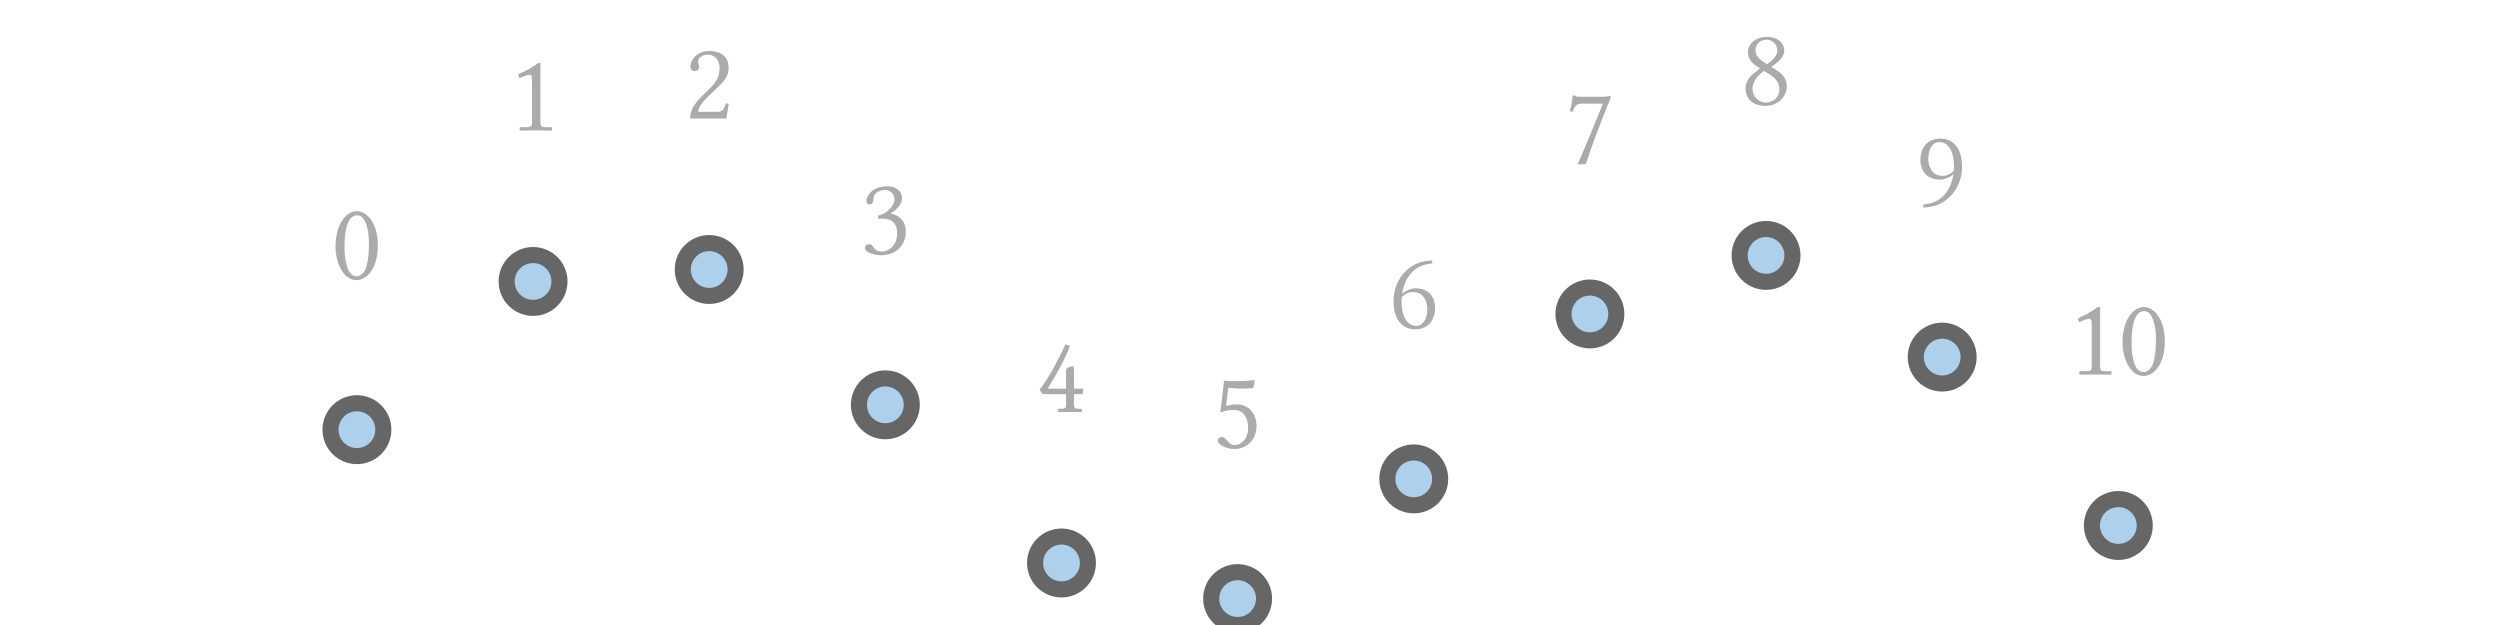
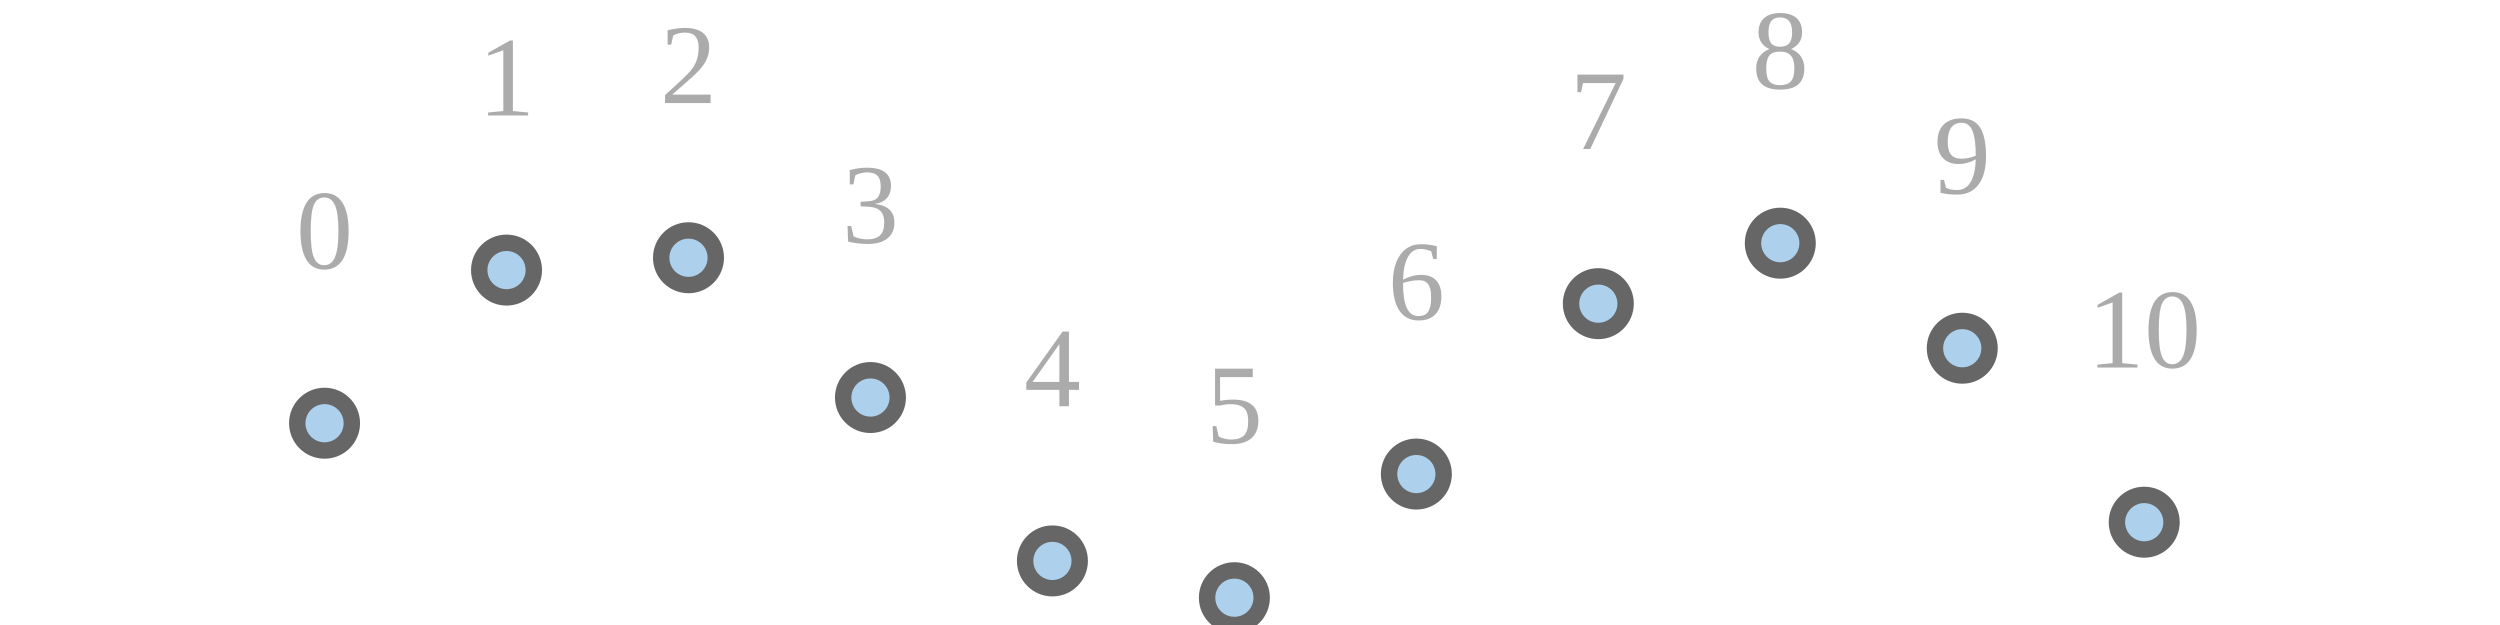
<svg xmlns="http://www.w3.org/2000/svg" height="100" stroke-opacity="1" viewBox="0 0 400 100" font-size="1" width="400" stroke="rgb(0,0,0)" version="1.1">
  <defs>
  </defs>
-   <g stroke-linejoin="miter" stroke-opacity="1.0" fill-opacity="0.33" stroke="rgb(0,0,0)" fill-rule="evenodd" stroke-width="0.0" fill="rgb(0,0,0)" stroke-linecap="butt" stroke-miterlimit="10.0">
-     <path d="M 330.744,59.928 ZM 334.259,51.011 c -0.355,-0 -1.178,0.337 -1.589 0.523l -0.224,-0.58 c 1.645,-0.766 2.281,-1.159 3.216 -1.832h 0.355 v 9.404 c 0,0.673 0.093,0.86 0.71 0.86h 0.972 c 0.056,-0 0.15,0.037 0.15 0.15v 0.411 l -2.561,-0.037 l -2.599,0.037 v -0.411 c 0.019,-0.056 0.037,-0.15 0.15 -0.15h 1.122 c 0.71,-0 0.71,-0.318 0.71 -0.86v -6.431 c 0,-0.636 0,-1.084 -0.411 -1.084ZM 338.933,59.928 ZM 343.027,49.777 c -0.804,-0 -1.982,0.785 -1.982 5.141c 0,1.533 0.28,4.618 1.926 4.618c 0.318,-0 1.215,-0.206 1.608 -1.664c 0.243,-0.897 0.374,-2.019 0.374 -3.646c 0,-2.374 -0.598,-3.702 -1.14 -4.169c -0.206,-0.187 -0.486,-0.28 -0.785 -0.28ZM 343.027,49.777 ZM 342.952,60.152 c -2,-0 -3.346,-2.561 -3.346 -5.421c 0,-3.496 1.664,-5.609 3.421 -5.609c 0.804,-0 1.608,0.505 2.15 1.234c 0.785,1.047 1.196,2.449 1.196 4.206c 0,4.15 -2.056,5.59 -3.421 5.59Z" />
+   <g stroke-linejoin="miter" stroke-opacity="0.0" fill-opacity="0.0" stroke="rgb(0,0,0)" fill-rule="evenodd" stroke-width="0.0" fill="rgb(0,0,0)" stroke-linecap="butt" stroke-miterlimit="10.0">
+     <path d="M 353.068,64.628 l -0,-19.984 h -19.984 l -0,19.984 Z" />
  </g>
-   <g stroke-linejoin="miter" stroke-opacity="1.0" fill-opacity="0.5" stroke="rgb(102,102,102)" stroke-width="2.573" fill="rgb(93,165,218)" stroke-linecap="butt" stroke-miterlimit="10.0">
-     <path d="M 343.16,84.079 c 0,-2.335 -1.893,-4.227 -4.227 -4.227c -2.335,-0 -4.227,1.893 -4.227 4.227c -0,2.335 1.893,4.227 4.227 4.227c 2.335,0 4.227,-1.893 4.227 -4.227Z" />
+   <g stroke-linejoin="miter" stroke-opacity="1.0" fill-opacity="0.33" font-size="18.168px" stroke="rgb(0,0,0)" fill-rule="evenodd" stroke-width="0.0" fill="rgb(0,0,0)" stroke-linecap="butt" stroke-miterlimit="10.0">
+     <text dominant-baseline="middle" transform="matrix(1,-0,0,1,343.0758,54.6362)" stroke="none" text-anchor="middle">10
+     </text>
  </g>
-   <g stroke-linejoin="miter" stroke-opacity="1.0" fill-opacity="0.33" stroke="rgb(0,0,0)" fill-rule="evenodd" stroke-width="0.0" fill="rgb(0,0,0)" stroke-linecap="butt" stroke-miterlimit="10.0">
-     <path d="M 306.656,32.981 ZM 312.62,27.298 c 0,-0.187 0.019,-0.467 0.019 -0.654c 0,-3.141 -1.402,-3.926 -2.356 -3.926c -0.86,-0 -1.757,0.804 -1.757 2.748c 0,0.897 0.449,2.673 2.225 2.673c 0.393,-0 1.103,-0.037 1.869 -0.841ZM 312.62,27.298 ZM 307.703,32.72 c 1.234,-0.112 2.262,-0.43 3.178 -1.309c 0.841,-0.841 1.458,-2.094 1.683 -3.589c -0.43,0.523 -1.477,0.916 -2.169 0.916c -2.767,-0 -3.141,-2.281 -3.141 -3.141c 0,-1.271 0.636,-3.421 3.216 -3.421c 1.383,-0 3.459,0.804 3.459 4.524c 0,1.72 -0.598,3.402 -1.869 4.692c -1.196,1.215 -2.468,1.72 -4.3 1.813Z" />
+   <g stroke-linejoin="miter" stroke-opacity="1.0" fill-opacity="0.5" stroke="rgb(102,102,102)" stroke-width="2.625" fill="rgb(93,165,218)" stroke-linecap="butt" stroke-miterlimit="10.0">
+     <path d="M 347.443,83.553 c 0,-2.412 -1.955,-4.367 -4.367 -4.367c -2.412,-0 -4.367,1.955 -4.367 4.367c -0,2.412 1.955,4.367 4.367 4.367c 2.412,0 4.367,-1.955 4.367 -4.367Z" />
  </g>
-   <g stroke-linejoin="miter" stroke-opacity="1.0" fill-opacity="0.5" stroke="rgb(102,102,102)" stroke-width="2.573" fill="rgb(93,165,218)" stroke-linecap="butt" stroke-miterlimit="10.0">
-     <path d="M 314.978,57.133 c 0,-2.335 -1.893,-4.227 -4.227 -4.227c -2.335,-0 -4.227,1.893 -4.227 4.227c -0,2.335 1.893,4.227 4.227 4.227c 2.335,0 4.227,-1.893 4.227 -4.227Z" />
+   <g stroke-linejoin="miter" stroke-opacity="0.0" fill-opacity="0.0" stroke="rgb(0,0,0)" fill-rule="evenodd" stroke-width="0.0" fill="rgb(0,0,0)" stroke-linecap="butt" stroke-miterlimit="10.0">
+     <path d="M 318.957,36.791 l -0,-19.984 h -9.992 l -0,19.984 Z" />
  </g>
-   <g stroke-linejoin="miter" stroke-opacity="1.0" fill-opacity="0.33" stroke="rgb(0,0,0)" fill-rule="evenodd" stroke-width="0.0" fill="rgb(0,0,0)" stroke-linecap="butt" stroke-miterlimit="10.0">
-     <path d="M 278.473,16.713 ZM 282.623,6.356 c -1.066,-0 -1.757,0.841 -1.757 1.664c 0,0.542 0.224,1.196 1.346 1.926l 0.542,0.337 c 0.486,-0.355 1.627,-1.215 1.627 -2.169c 0,-0.823 -0.598,-1.757 -1.757 -1.757ZM 282.623,6.356 ZM 285.484,8.132 c 0,1.14 -1.29,2.038 -2.075 2.561l 1.084,0.71 c 0.916,0.598 1.383,1.421 1.383 2.449c 0,1.346 -1.103,3.085 -3.421 3.085c -1.869,-0 -3.159,-0.991 -3.159 -2.804c 0,-0.692 0.299,-1.496 1.028 -2.131c 0.449,-0.393 0.841,-0.729 1.29 -1.066l -0.318,-0.187 c -1.084,-0.673 -1.627,-1.402 -1.627 -2.393c 0,-1.365 1.234,-2.449 3.047 -2.449c 1.739,-0 2.767,0.953 2.767 2.225ZM 285.484,8.132 ZM 282.493,16.414 c 0.804,-0 2.206,-0.43 2.206 -2.206c 0,-0.841 -0.523,-1.683 -1.627 -2.356l -0.823,-0.505 c -1.514,1.01 -1.851,2.262 -1.851 2.785c 0,1.589 1.29,2.281 2.094 2.281Z" />
+   <g stroke-linejoin="miter" stroke-opacity="1.0" fill-opacity="0.33" font-size="18.168px" stroke="rgb(0,0,0)" fill-rule="evenodd" stroke-width="0.0" fill="rgb(0,0,0)" stroke-linecap="butt" stroke-miterlimit="10.0">
+     <text dominant-baseline="middle" transform="matrix(1,-0,0,1,313.961,26.7984)" stroke="none" text-anchor="middle">9
+     </text>
  </g>
-   <g stroke-linejoin="miter" stroke-opacity="1.0" fill-opacity="0.5" stroke="rgb(102,102,102)" stroke-width="2.573" fill="rgb(93,165,218)" stroke-linecap="butt" stroke-miterlimit="10.0">
-     <path d="M 286.795,40.865 c 0,-2.335 -1.893,-4.227 -4.227 -4.227c -2.335,-0 -4.227,1.893 -4.227 4.227c -0,2.335 1.893,4.227 4.227 4.227c 2.335,0 4.227,-1.893 4.227 -4.227Z" />
+   <g stroke-linejoin="miter" stroke-opacity="1.0" fill-opacity="0.5" stroke="rgb(102,102,102)" stroke-width="2.625" fill="rgb(93,165,218)" stroke-linecap="butt" stroke-miterlimit="10.0">
+     <path d="M 318.328,55.715 c 0,-2.412 -1.955,-4.367 -4.367 -4.367c -2.412,-0 -4.367,1.955 -4.367 4.367c -0,2.412 1.955,4.367 4.367 4.367c 2.412,0 4.367,-1.955 4.367 -4.367Z" />
  </g>
-   <g stroke-linejoin="miter" stroke-opacity="1.0" fill-opacity="0.33" stroke="rgb(0,0,0)" fill-rule="evenodd" stroke-width="0.0" fill="rgb(0,0,0)" stroke-linecap="butt" stroke-miterlimit="10.0">
-     <path d="M 250.291,26.08 ZM 253.095,16.583 c -0.823,-0 -1.103,0.337 -1.458 1.29l -0.486,-0.075 c 0.224,-0.766 0.411,-1.477 0.467 -2.524h 0.393 c 0.075,0.112 0.131,0.206 0.561 0.206h 3.552 c 0.673,-0 1.066,-0.019 1.365 -0.112l 0.28,0.131 c -1.982,4.823 -3.029,7.74 -4.038 10.75l -1.215,0.056 l -0.056,-0.112 c 1.196,-2.692 2.617,-6.169 4.001 -9.609h -3.365 Z" />
+   <g stroke-linejoin="miter" stroke-opacity="0.0" fill-opacity="0.0" stroke="rgb(0,0,0)" fill-rule="evenodd" stroke-width="0.0" fill="rgb(0,0,0)" stroke-linecap="butt" stroke-miterlimit="10.0">
+     <path d="M 289.842,19.984 l -0,-19.984 h -9.992 l -0,19.984 Z" />
  </g>
-   <g stroke-linejoin="miter" stroke-opacity="1.0" fill-opacity="0.5" stroke="rgb(102,102,102)" stroke-width="2.573" fill="rgb(93,165,218)" stroke-linecap="butt" stroke-miterlimit="10.0">
-     <path d="M 258.612,50.232 c 0,-2.335 -1.893,-4.227 -4.227 -4.227c -2.335,-0 -4.227,1.893 -4.227 4.227c -0,2.335 1.893,4.227 4.227 4.227c 2.335,0 4.227,-1.893 4.227 -4.227Z" />
+   <g stroke-linejoin="miter" stroke-opacity="1.0" fill-opacity="0.33" font-size="18.168px" stroke="rgb(0,0,0)" fill-rule="evenodd" stroke-width="0.0" fill="rgb(0,0,0)" stroke-linecap="butt" stroke-miterlimit="10.0">
+     <text dominant-baseline="middle" transform="matrix(1,-0,0,1,284.8463,9.9922)" stroke="none" text-anchor="middle">8
+     </text>
  </g>
-   <g stroke-linejoin="miter" stroke-opacity="1.0" fill-opacity="0.33" stroke="rgb(0,0,0)" fill-rule="evenodd" stroke-width="0.0" fill="rgb(0,0,0)" stroke-linecap="butt" stroke-miterlimit="10.0">
-     <path d="M 222.108,52.471 ZM 224.277,47.573 c -0.019,0.187 -0.019,0.467 -0.019 0.654c 0,3.141 1.402,3.926 2.337 3.926c 0.86,-0 1.776,-0.804 1.776 -2.748c 0,-0.879 -0.449,-2.673 -2.243 -2.673c -0.393,-0 -1.103,0.037 -1.851 0.841ZM 224.277,47.573 ZM 229.175,42.151 c -1.215,0.112 -2.262,0.43 -3.159 1.309c -0.86,0.841 -1.477,2.094 -1.683 3.589c 0.43,-0.523 1.458,-0.916 2.169 -0.916c 2.767,-0 3.122,2.281 3.122 3.141c 0,1.271 -0.636,3.421 -3.216 3.421c -1.365,-0 -3.44,-0.804 -3.44 -4.524c 0,-1.72 0.58,-3.402 1.869 -4.692c 1.196,-1.215 2.449,-1.72 4.281 -1.813Z" />
+   <g stroke-linejoin="miter" stroke-opacity="1.0" fill-opacity="0.5" stroke="rgb(102,102,102)" stroke-width="2.625" fill="rgb(93,165,218)" stroke-linecap="butt" stroke-miterlimit="10.0">
+     <path d="M 289.214,38.909 c 0,-2.412 -1.955,-4.367 -4.367 -4.367c -2.412,-0 -4.367,1.955 -4.367 4.367c -0,2.412 1.955,4.367 4.367 4.367c 2.412,0 4.367,-1.955 4.367 -4.367Z" />
  </g>
-   <g stroke-linejoin="miter" stroke-opacity="1.0" fill-opacity="0.5" stroke="rgb(102,102,102)" stroke-width="2.573" fill="rgb(93,165,218)" stroke-linecap="butt" stroke-miterlimit="10.0">
-     <path d="M 230.429,76.622 c 0,-2.335 -1.893,-4.227 -4.227 -4.227c -2.335,-0 -4.227,1.893 -4.227 4.227c -0,2.335 1.893,4.227 4.227 4.227c 2.335,0 4.227,-1.893 4.227 -4.227Z" />
+   <g stroke-linejoin="miter" stroke-opacity="0.0" fill-opacity="0.0" stroke="rgb(0,0,0)" fill-rule="evenodd" stroke-width="0.0" fill="rgb(0,0,0)" stroke-linecap="butt" stroke-miterlimit="10.0">
+     <path d="M 260.728,29.661 l -0,-19.984 h -9.992 l -0,19.984 Z" />
  </g>
-   <g stroke-linejoin="miter" stroke-opacity="1.0" fill-opacity="0.33" stroke="rgb(0,0,0)" fill-rule="evenodd" stroke-width="0.0" fill="rgb(0,0,0)" stroke-linecap="butt" stroke-miterlimit="10.0">
-     <path d="M 193.925,71.621 ZM 199.702,68.462 c 0,-1.926 -1.047,-2.879 -2.206 -2.879c -0.86,-0 -1.514,0.131 -2.243 0.43l 0.598,-5.104 c 0.617,0.056 1.253,0.075 1.907 0.075c 0.935,-0 1.907,-0.056 2.916 -0.168l 0.112,0.056 l -0.28,1.215 c -0.729,0.075 -1.327,0.093 -1.851 0.093c -0.841,-0 -1.477,-0.075 -2.131 -0.15l -0.355,2.954 c 0.393,-0.15 1.066,-0.28 1.795 -0.28c 1.982,-0 3.085,1.72 3.085 3.44c 0,2.094 -1.458,3.702 -3.571 3.702c -1.066,-0 -2.617,-0.598 -2.617 -1.327c 0,-0.355 0.299,-0.598 0.636 -0.598c 0.374,-0 0.617,0.28 0.841 0.58c 0.28,0.337 0.58,0.71 1.178 0.71c 1.196,-0 2.187,-1.122 2.187 -2.748Z" />
+   <g stroke-linejoin="miter" stroke-opacity="1.0" fill-opacity="0.33" font-size="18.168px" stroke="rgb(0,0,0)" fill-rule="evenodd" stroke-width="0.0" fill="rgb(0,0,0)" stroke-linecap="butt" stroke-miterlimit="10.0">
+     <text dominant-baseline="middle" transform="matrix(1,-0,0,1,255.7315,19.6691)" stroke="none" text-anchor="middle">7
+     </text>
  </g>
-   <g stroke-linejoin="miter" stroke-opacity="1.0" fill-opacity="0.5" stroke="rgb(102,102,102)" stroke-width="2.573" fill="rgb(93,165,218)" stroke-linecap="butt" stroke-miterlimit="10.0">
-     <path d="M 202.247,95.773 c 0,-2.335 -1.893,-4.227 -4.227 -4.227c -2.335,-0 -4.227,1.893 -4.227 4.227c -0,2.335 1.893,4.227 4.227 4.227c 2.335,0 4.227,-1.893 4.227 -4.227Z" />
+   <g stroke-linejoin="miter" stroke-opacity="1.0" fill-opacity="0.5" stroke="rgb(102,102,102)" stroke-width="2.625" fill="rgb(93,165,218)" stroke-linecap="butt" stroke-miterlimit="10.0">
+     <path d="M 260.099,48.586 c 0,-2.412 -1.955,-4.367 -4.367 -4.367c -2.412,-0 -4.367,1.955 -4.367 4.367c -0,2.412 1.955,4.367 4.367 4.367c 2.412,0 4.367,-1.955 4.367 -4.367Z" />
  </g>
-   <g stroke-linejoin="miter" stroke-opacity="1.0" fill-opacity="0.33" stroke="rgb(0,0,0)" fill-rule="evenodd" stroke-width="0.0" fill="rgb(0,0,0)" stroke-linecap="butt" stroke-miterlimit="10.0">
-     <path d="M 165.743,65.925 ZM 170.566,59.288 c 0,-0.131 0.019,-0.28 0.187 -0.374c 0.206,-0.15 0.542,-0.318 0.823 -0.318c 0.243,-0 0.262,0.206 0.262 0.58v 3.01 h 1.514 l -0.112,0.879 h -1.402 v 1.552 c 0,0.523 0.075,0.785 0.617 0.785h 0.505 c 0.112,-0 0.131,0.093 0.131 0.131v 0.411 c 0,-0 -1.196,-0.037 -1.982 -0.037c -0.71,-0 -1.813,0.037 -1.813 0.037v -0.411 c 0,-0.037 0.019,-0.131 0.131 -0.131h 0.505 c 0.58,-0 0.636,-0.243 0.636 -0.785v -1.552 h -3.664 c -0.075,-0 -0.112,-0.037 -0.168 -0.112l -0.15,-0.206 l -0.224,-0.393 c -0.019,-0 -0.019,-0.019 -0.019 -0.037c 0,-0.019 0.019,-0.037 0.037 -0.056c 1.215,-1.346 3.365,-5.515 4.038 -7.048c 0.019,-0.075 0.056,-0.093 0.131 -0.093c 0.019,-0 0.43,0.168 0.654 0.206c -0.841,2.262 -2.225,4.692 -3.589 6.861h 2.954 v -2.898 Z" />
+   <g stroke-linejoin="miter" stroke-opacity="0.0" fill-opacity="0.0" stroke="rgb(0,0,0)" fill-rule="evenodd" stroke-width="0.0" fill="rgb(0,0,0)" stroke-linecap="butt" stroke-miterlimit="10.0">
+     <path d="M 231.613,56.924 l -0,-19.984 h -9.992 l -0,19.984 Z" />
  </g>
-   <g stroke-linejoin="miter" stroke-opacity="1.0" fill-opacity="0.5" stroke="rgb(102,102,102)" stroke-width="2.573" fill="rgb(93,165,218)" stroke-linecap="butt" stroke-miterlimit="10.0">
-     <path d="M 174.064,90.076 c 0,-2.335 -1.893,-4.227 -4.227 -4.227c -2.335,-0 -4.227,1.893 -4.227 4.227c -0,2.335 1.893,4.227 4.227 4.227c 2.335,0 4.227,-1.893 4.227 -4.227Z" />
+   <g stroke-linejoin="miter" stroke-opacity="1.0" fill-opacity="0.33" font-size="18.168px" stroke="rgb(0,0,0)" fill-rule="evenodd" stroke-width="0.0" fill="rgb(0,0,0)" stroke-linecap="butt" stroke-miterlimit="10.0">
+     <text dominant-baseline="middle" transform="matrix(1,-0,0,1,226.6167,46.9322)" stroke="none" text-anchor="middle">6
+     </text>
  </g>
-   <g stroke-linejoin="miter" stroke-opacity="1.0" fill-opacity="0.33" stroke="rgb(0,0,0)" fill-rule="evenodd" stroke-width="0.0" fill="rgb(0,0,0)" stroke-linecap="butt" stroke-miterlimit="10.0">
-     <path d="M 137.56,40.619 ZM 141.598,30.393 c -0.467,-0 -1.832,0.262 -1.832 1.402c 0,0.337 -0.131,0.916 -0.636 0.916c -0.486,-0 -0.523,-0.542 -0.523 -0.598c 0,-0.58 0.766,-2.3 3.365 -2.3c 1.813,-0 2.356,1.14 2.356 1.888c 0,0.467 -0.15,1.402 -1.832 2.468c 1.047,0.168 2.43,0.935 2.43 2.879c 0,2.468 -1.869,3.795 -3.982 3.795c -1.066,-0 -2.561,-0.467 -2.561 -1.178c 0,-0.28 0.28,-0.598 0.654 -0.598c 0.355,-0 0.523,0.187 0.692 0.43c 0.206,0.318 0.542,0.766 1.44 0.766c 0.617,-0 2.374,-0.617 2.374 -2.973c 0,-2 -1.402,-2.318 -2.412 -2.318c -0.168,-0 -0.374,0.037 -0.58 0.075l -0.075,-0.561 c 1.44,-0.243 2.636,-1.645 2.636 -2.505c 0,-1.066 -0.748,-1.589 -1.514 -1.589Z" />
+   <g stroke-linejoin="miter" stroke-opacity="1.0" fill-opacity="0.5" stroke="rgb(102,102,102)" stroke-width="2.625" fill="rgb(93,165,218)" stroke-linecap="butt" stroke-miterlimit="10.0">
+     <path d="M 230.984,75.849 c 0,-2.412 -1.955,-4.367 -4.367 -4.367c -2.412,-0 -4.367,1.955 -4.367 4.367c -0,2.412 1.955,4.367 4.367 4.367c 2.412,0 4.367,-1.955 4.367 -4.367Z" />
  </g>
-   <g stroke-linejoin="miter" stroke-opacity="1.0" fill-opacity="0.5" stroke="rgb(102,102,102)" stroke-width="2.573" fill="rgb(93,165,218)" stroke-linecap="butt" stroke-miterlimit="10.0">
-     <path d="M 145.882,64.77 c 0,-2.335 -1.893,-4.227 -4.227 -4.227c -2.335,-0 -4.227,1.893 -4.227 4.227c -0,2.335 1.893,4.227 4.227 4.227c 2.335,0 4.227,-1.893 4.227 -4.227Z" />
+   <g stroke-linejoin="miter" stroke-opacity="0.0" fill-opacity="0.0" stroke="rgb(0,0,0)" fill-rule="evenodd" stroke-width="0.0" fill="rgb(0,0,0)" stroke-linecap="butt" stroke-miterlimit="10.0">
+     <path d="M 202.498,76.708 l -0,-19.984 h -9.992 l -0,19.984 Z" />
  </g>
-   <g stroke-linejoin="miter" stroke-opacity="1.0" fill-opacity="0.33" stroke="rgb(0,0,0)" fill-rule="evenodd" stroke-width="0.0" fill="rgb(0,0,0)" stroke-linecap="butt" stroke-miterlimit="10.0">
-     <path d="M 109.377,18.97 ZM 110.462,10.688 c 0,-1.066 1.028,-2.524 2.991 -2.524c 1.44,-0 3.122,0.542 3.122 2.692c 0,1.421 -0.729,2.131 -1.739 3.103l -1.776,1.72 c -0.093,0.093 -1.346,1.327 -1.346 2.206h 3.178 c 0.636,-0 0.972,-0.318 1.234 -1.346l 0.467,0.075 l -0.374,2.356 h -5.777 c 0,-1.047 0.168,-1.851 1.907 -3.627l 1.309,-1.29 c 1.047,-1.066 1.477,-1.982 1.477 -3.122c 0,-1.701 -1.159,-2.187 -1.795 -2.187c -1.29,-0 -1.645,0.673 -1.645 1.122c 0,0.15 0.037,0.299 0.075 0.43c 0.037,0.131 0.075,0.262 0.075 0.411c 0,0.486 -0.374,0.673 -0.673 0.673c -0.411,-0 -0.71,-0.318 -0.71 -0.692Z" />
+   <g stroke-linejoin="miter" stroke-opacity="1.0" fill-opacity="0.33" font-size="18.168px" stroke="rgb(0,0,0)" fill-rule="evenodd" stroke-width="0.0" fill="rgb(0,0,0)" stroke-linecap="butt" stroke-miterlimit="10.0">
+     <text dominant-baseline="middle" transform="matrix(1,-0,0,1,197.502,66.716)" stroke="none" text-anchor="middle">5
+     </text>
  </g>
-   <g stroke-linejoin="miter" stroke-opacity="1.0" fill-opacity="0.5" stroke="rgb(102,102,102)" stroke-width="2.573" fill="rgb(93,165,218)" stroke-linecap="butt" stroke-miterlimit="10.0">
-     <path d="M 117.699,43.121 c 0,-2.335 -1.893,-4.227 -4.227 -4.227c -2.335,-0 -4.227,1.893 -4.227 4.227c -0,2.335 1.893,4.227 4.227 4.227c 2.335,0 4.227,-1.893 4.227 -4.227Z" />
+   <g stroke-linejoin="miter" stroke-opacity="1.0" fill-opacity="0.5" stroke="rgb(102,102,102)" stroke-width="2.625" fill="rgb(93,165,218)" stroke-linecap="butt" stroke-miterlimit="10.0">
+     <path d="M 201.869,95.633 c 0,-2.412 -1.955,-4.367 -4.367 -4.367c -2.412,-0 -4.367,1.955 -4.367 4.367c -0,2.412 1.955,4.367 4.367 4.367c 2.412,0 4.367,-1.955 4.367 -4.367Z" />
  </g>
-   <g stroke-linejoin="miter" stroke-opacity="1.0" fill-opacity="0.33" stroke="rgb(0,0,0)" fill-rule="evenodd" stroke-width="0.0" fill="rgb(0,0,0)" stroke-linecap="butt" stroke-miterlimit="10.0">
-     <path d="M 81.195,20.881 ZM 84.709,11.964 c -0.355,-0 -1.178,0.337 -1.589 0.523l -0.224,-0.58 c 1.645,-0.766 2.281,-1.159 3.216 -1.832h 0.355 v 9.404 c 0,0.673 0.093,0.86 0.71 0.86h 0.972 c 0.056,-0 0.15,0.037 0.15 0.15v 0.411 l -2.561,-0.037 l -2.599,0.037 v -0.411 c 0.019,-0.056 0.037,-0.15 0.15 -0.15h 1.122 c 0.71,-0 0.71,-0.318 0.71 -0.86v -6.431 c 0,-0.636 0,-1.084 -0.411 -1.084Z" />
+   <g stroke-linejoin="miter" stroke-opacity="0.0" fill-opacity="0.0" stroke="rgb(0,0,0)" fill-rule="evenodd" stroke-width="0.0" fill="rgb(0,0,0)" stroke-linecap="butt" stroke-miterlimit="10.0">
+     <path d="M 173.383,70.823 l -0,-19.984 h -9.992 l -0,19.984 Z" />
  </g>
-   <g stroke-linejoin="miter" stroke-opacity="1.0" fill-opacity="0.5" stroke="rgb(102,102,102)" stroke-width="2.573" fill="rgb(93,165,218)" stroke-linecap="butt" stroke-miterlimit="10.0">
-     <path d="M 89.516,45.033 c 0,-2.335 -1.893,-4.227 -4.227 -4.227c -2.335,-0 -4.227,1.893 -4.227 4.227c -0,2.335 1.893,4.227 4.227 4.227c 2.335,0 4.227,-1.893 4.227 -4.227Z" />
+   <g stroke-linejoin="miter" stroke-opacity="1.0" fill-opacity="0.33" font-size="18.168px" stroke="rgb(0,0,0)" fill-rule="evenodd" stroke-width="0.0" fill="rgb(0,0,0)" stroke-linecap="butt" stroke-miterlimit="10.0">
+     <text dominant-baseline="middle" transform="matrix(1,-0,0,1,168.3872,60.8313)" stroke="none" text-anchor="middle">4
+     </text>
  </g>
-   <g stroke-linejoin="miter" stroke-opacity="1.0" fill-opacity="0.33" stroke="rgb(0,0,0)" fill-rule="evenodd" stroke-width="0.0" fill="rgb(0,0,0)" stroke-linecap="butt" stroke-miterlimit="10.0">
-     <path d="M 53.012,44.596 ZM 57.106,34.445 c -0.804,-0 -1.982,0.785 -1.982 5.141c 0,1.533 0.28,4.618 1.926 4.618c 0.318,-0 1.215,-0.206 1.608 -1.664c 0.243,-0.897 0.374,-2.019 0.374 -3.646c 0,-2.374 -0.598,-3.702 -1.14 -4.169c -0.206,-0.187 -0.486,-0.28 -0.785 -0.28ZM 57.106,34.445 ZM 57.032,44.82 c -2,-0 -3.346,-2.561 -3.346 -5.421c 0,-3.496 1.664,-5.609 3.421 -5.609c 0.804,-0 1.608,0.505 2.15 1.234c 0.785,1.047 1.196,2.449 1.196 4.206c 0,4.15 -2.056,5.59 -3.421 5.59Z" />
+   <g stroke-linejoin="miter" stroke-opacity="1.0" fill-opacity="0.5" stroke="rgb(102,102,102)" stroke-width="2.625" fill="rgb(93,165,218)" stroke-linecap="butt" stroke-miterlimit="10.0">
+     <path d="M 172.754,89.748 c 0,-2.412 -1.955,-4.367 -4.367 -4.367c -2.412,-0 -4.367,1.955 -4.367 4.367c -0,2.412 1.955,4.367 4.367 4.367c 2.412,0 4.367,-1.955 4.367 -4.367Z" />
  </g>
-   <g stroke-linejoin="miter" stroke-opacity="1.0" fill-opacity="0.5" stroke="rgb(102,102,102)" stroke-width="2.573" fill="rgb(93,165,218)" stroke-linecap="butt" stroke-miterlimit="10.0">
-     <path d="M 61.334,68.748 c 0,-2.335 -1.893,-4.227 -4.227 -4.227c -2.335,-0 -4.227,1.893 -4.227 4.227c -0,2.335 1.893,4.227 4.227 4.227c 2.335,0 4.227,-1.893 4.227 -4.227Z" />
+   <g stroke-linejoin="miter" stroke-opacity="0.0" fill-opacity="0.0" stroke="rgb(0,0,0)" fill-rule="evenodd" stroke-width="0.0" fill="rgb(0,0,0)" stroke-linecap="butt" stroke-miterlimit="10.0">
+     <path d="M 144.268,44.681 l -0,-19.984 h -9.992 l -0,19.984 Z" />
+   </g>
+   <g stroke-linejoin="miter" stroke-opacity="1.0" fill-opacity="0.33" font-size="18.168px" stroke="rgb(0,0,0)" fill-rule="evenodd" stroke-width="0.0" fill="rgb(0,0,0)" stroke-linecap="butt" stroke-miterlimit="10.0">
+     <text dominant-baseline="middle" transform="matrix(1,-0,0,1,139.2724,34.6885)" stroke="none" text-anchor="middle">3
+     </text>
+   </g>
+   <g stroke-linejoin="miter" stroke-opacity="1.0" fill-opacity="0.5" stroke="rgb(102,102,102)" stroke-width="2.625" fill="rgb(93,165,218)" stroke-linecap="butt" stroke-miterlimit="10.0">
+     <path d="M 143.64,63.605 c 0,-2.412 -1.955,-4.367 -4.367 -4.367c -2.412,-0 -4.367,1.955 -4.367 4.367c -0,2.412 1.955,4.367 4.367 4.367c 2.412,0 4.367,-1.955 4.367 -4.367Z" />
+   </g>
+   <g stroke-linejoin="miter" stroke-opacity="0.0" fill-opacity="0.0" stroke="rgb(0,0,0)" fill-rule="evenodd" stroke-width="0.0" fill="rgb(0,0,0)" stroke-linecap="butt" stroke-miterlimit="10.0">
+     <path d="M 115.154,22.315 l -0,-19.984 h -9.992 l -0,19.984 Z" />
+   </g>
+   <g stroke-linejoin="miter" stroke-opacity="1.0" fill-opacity="0.33" font-size="18.168px" stroke="rgb(0,0,0)" fill-rule="evenodd" stroke-width="0.0" fill="rgb(0,0,0)" stroke-linecap="butt" stroke-miterlimit="10.0">
+     <text dominant-baseline="middle" transform="matrix(1,-0,0,1,110.1576,12.3231)" stroke="none" text-anchor="middle">2
+     </text>
+   </g>
+   <g stroke-linejoin="miter" stroke-opacity="1.0" fill-opacity="0.5" stroke="rgb(102,102,102)" stroke-width="2.625" fill="rgb(93,165,218)" stroke-linecap="butt" stroke-miterlimit="10.0">
+     <path d="M 114.525,41.24 c 0,-2.412 -1.955,-4.367 -4.367 -4.367c -2.412,-0 -4.367,1.955 -4.367 4.367c -0,2.412 1.955,4.367 4.367 4.367c 2.412,0 4.367,-1.955 4.367 -4.367Z" />
+   </g>
+   <g stroke-linejoin="miter" stroke-opacity="0.0" fill-opacity="0.0" stroke="rgb(0,0,0)" fill-rule="evenodd" stroke-width="0.0" fill="rgb(0,0,0)" stroke-linecap="butt" stroke-miterlimit="10.0">
+     <path d="M 86.039,24.29 l -0,-19.984 h -9.992 l -0,19.984 Z" />
+   </g>
+   <g stroke-linejoin="miter" stroke-opacity="1.0" fill-opacity="0.33" font-size="18.168px" stroke="rgb(0,0,0)" fill-rule="evenodd" stroke-width="0.0" fill="rgb(0,0,0)" stroke-linecap="butt" stroke-miterlimit="10.0">
+     <text dominant-baseline="middle" transform="matrix(1,-0,0,1,81.0429,14.2979)" stroke="none" text-anchor="middle">1
+     </text>
+   </g>
+   <g stroke-linejoin="miter" stroke-opacity="1.0" fill-opacity="0.5" stroke="rgb(102,102,102)" stroke-width="2.625" fill="rgb(93,165,218)" stroke-linecap="butt" stroke-miterlimit="10.0">
+     <path d="M 85.41,43.215 c 0,-2.412 -1.955,-4.367 -4.367 -4.367c -2.412,-0 -4.367,1.955 -4.367 4.367c -0,2.412 1.955,4.367 4.367 4.367c 2.412,0 4.367,-1.955 4.367 -4.367Z" />
+   </g>
+   <g stroke-linejoin="miter" stroke-opacity="0.0" fill-opacity="0.0" stroke="rgb(0,0,0)" fill-rule="evenodd" stroke-width="0.0" fill="rgb(0,0,0)" stroke-linecap="butt" stroke-miterlimit="10.0">
+     <path d="M 56.924,48.789 l -0,-19.984 h -9.992 l -0,19.984 Z" />
+   </g>
+   <g stroke-linejoin="miter" stroke-opacity="1.0" fill-opacity="0.33" font-size="18.168px" stroke="rgb(0,0,0)" fill-rule="evenodd" stroke-width="0.0" fill="rgb(0,0,0)" stroke-linecap="butt" stroke-miterlimit="10.0">
+     <text dominant-baseline="middle" transform="matrix(1,-0,0,1,51.9281,38.7971)" stroke="none" text-anchor="middle">0
+     </text>
+   </g>
+   <g stroke-linejoin="miter" stroke-opacity="1.0" fill-opacity="0.5" stroke="rgb(102,102,102)" stroke-width="2.625" fill="rgb(93,165,218)" stroke-linecap="butt" stroke-miterlimit="10.0">
+     <path d="M 56.295,67.714 c 0,-2.412 -1.955,-4.367 -4.367 -4.367c -2.412,-0 -4.367,1.955 -4.367 4.367c -0,2.412 1.955,4.367 4.367 4.367c 2.412,0 4.367,-1.955 4.367 -4.367Z" />
  </g>
</svg>
